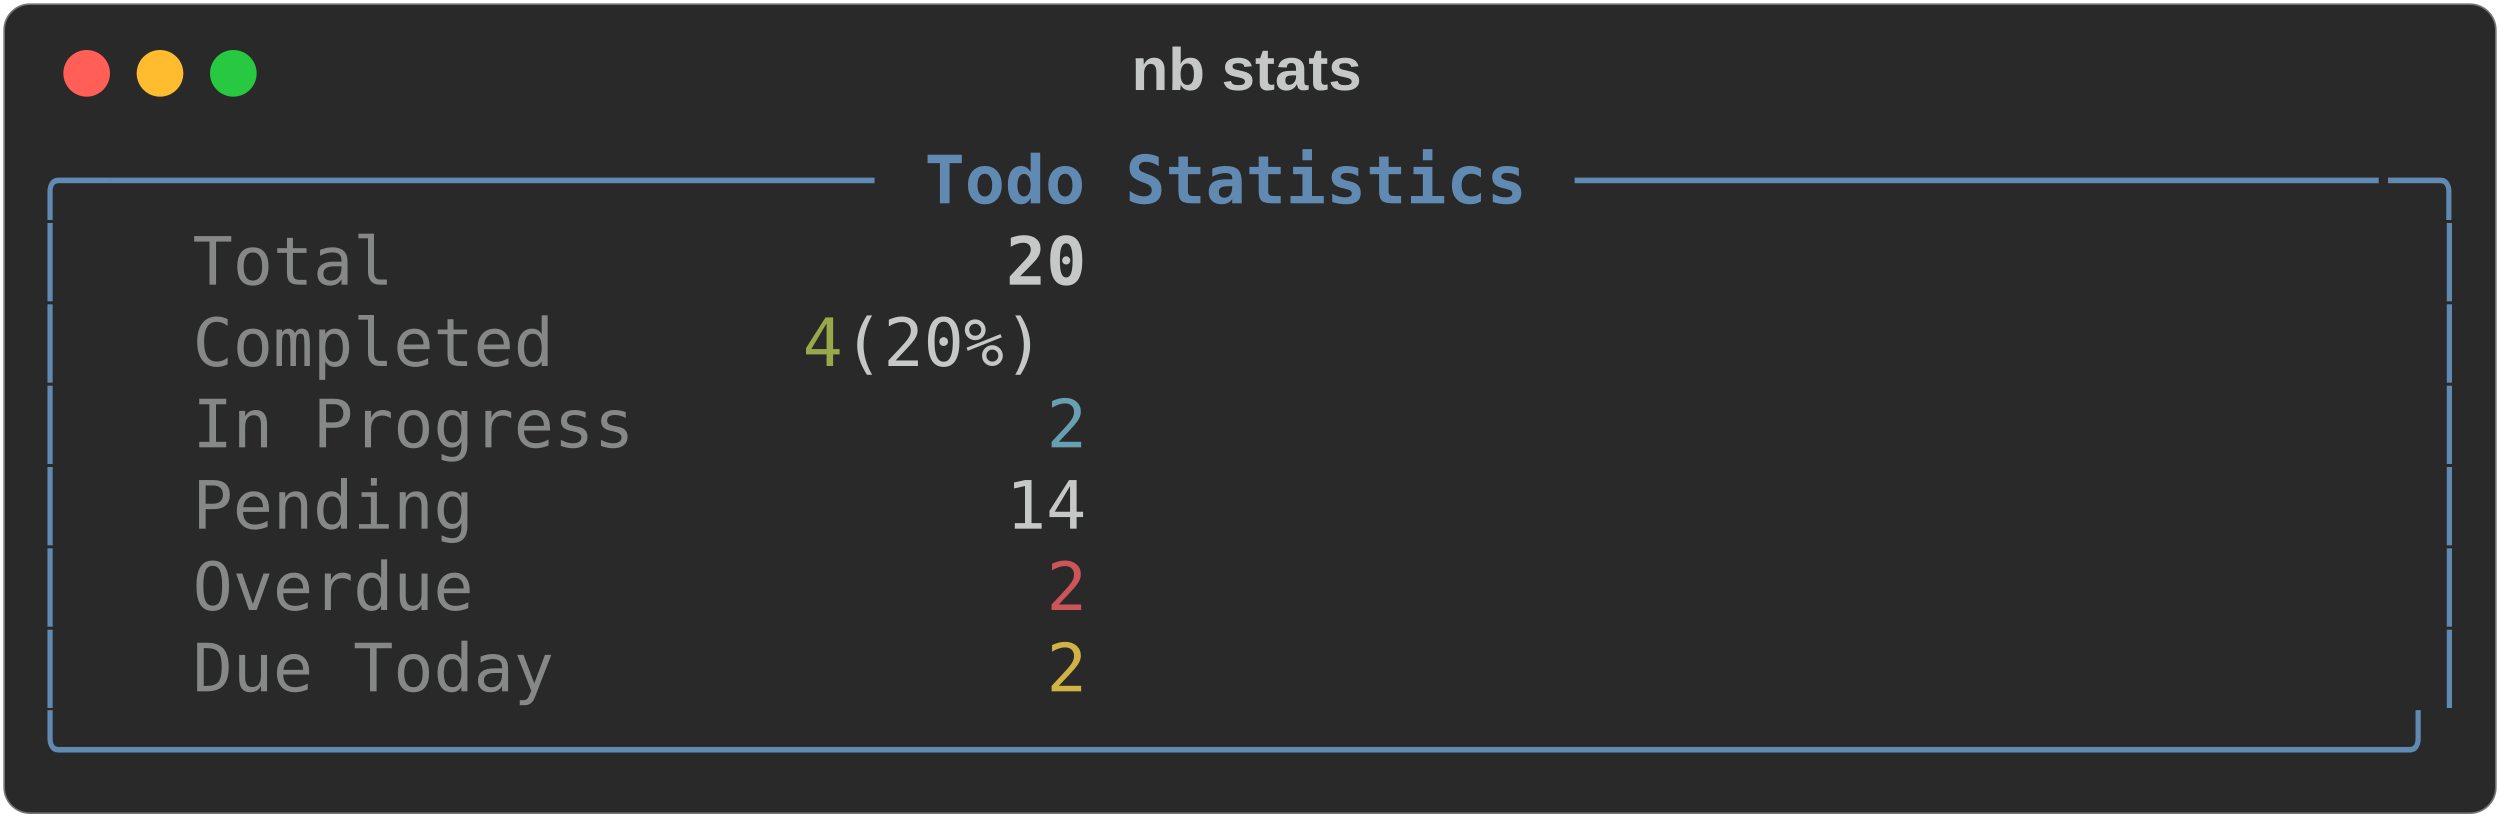
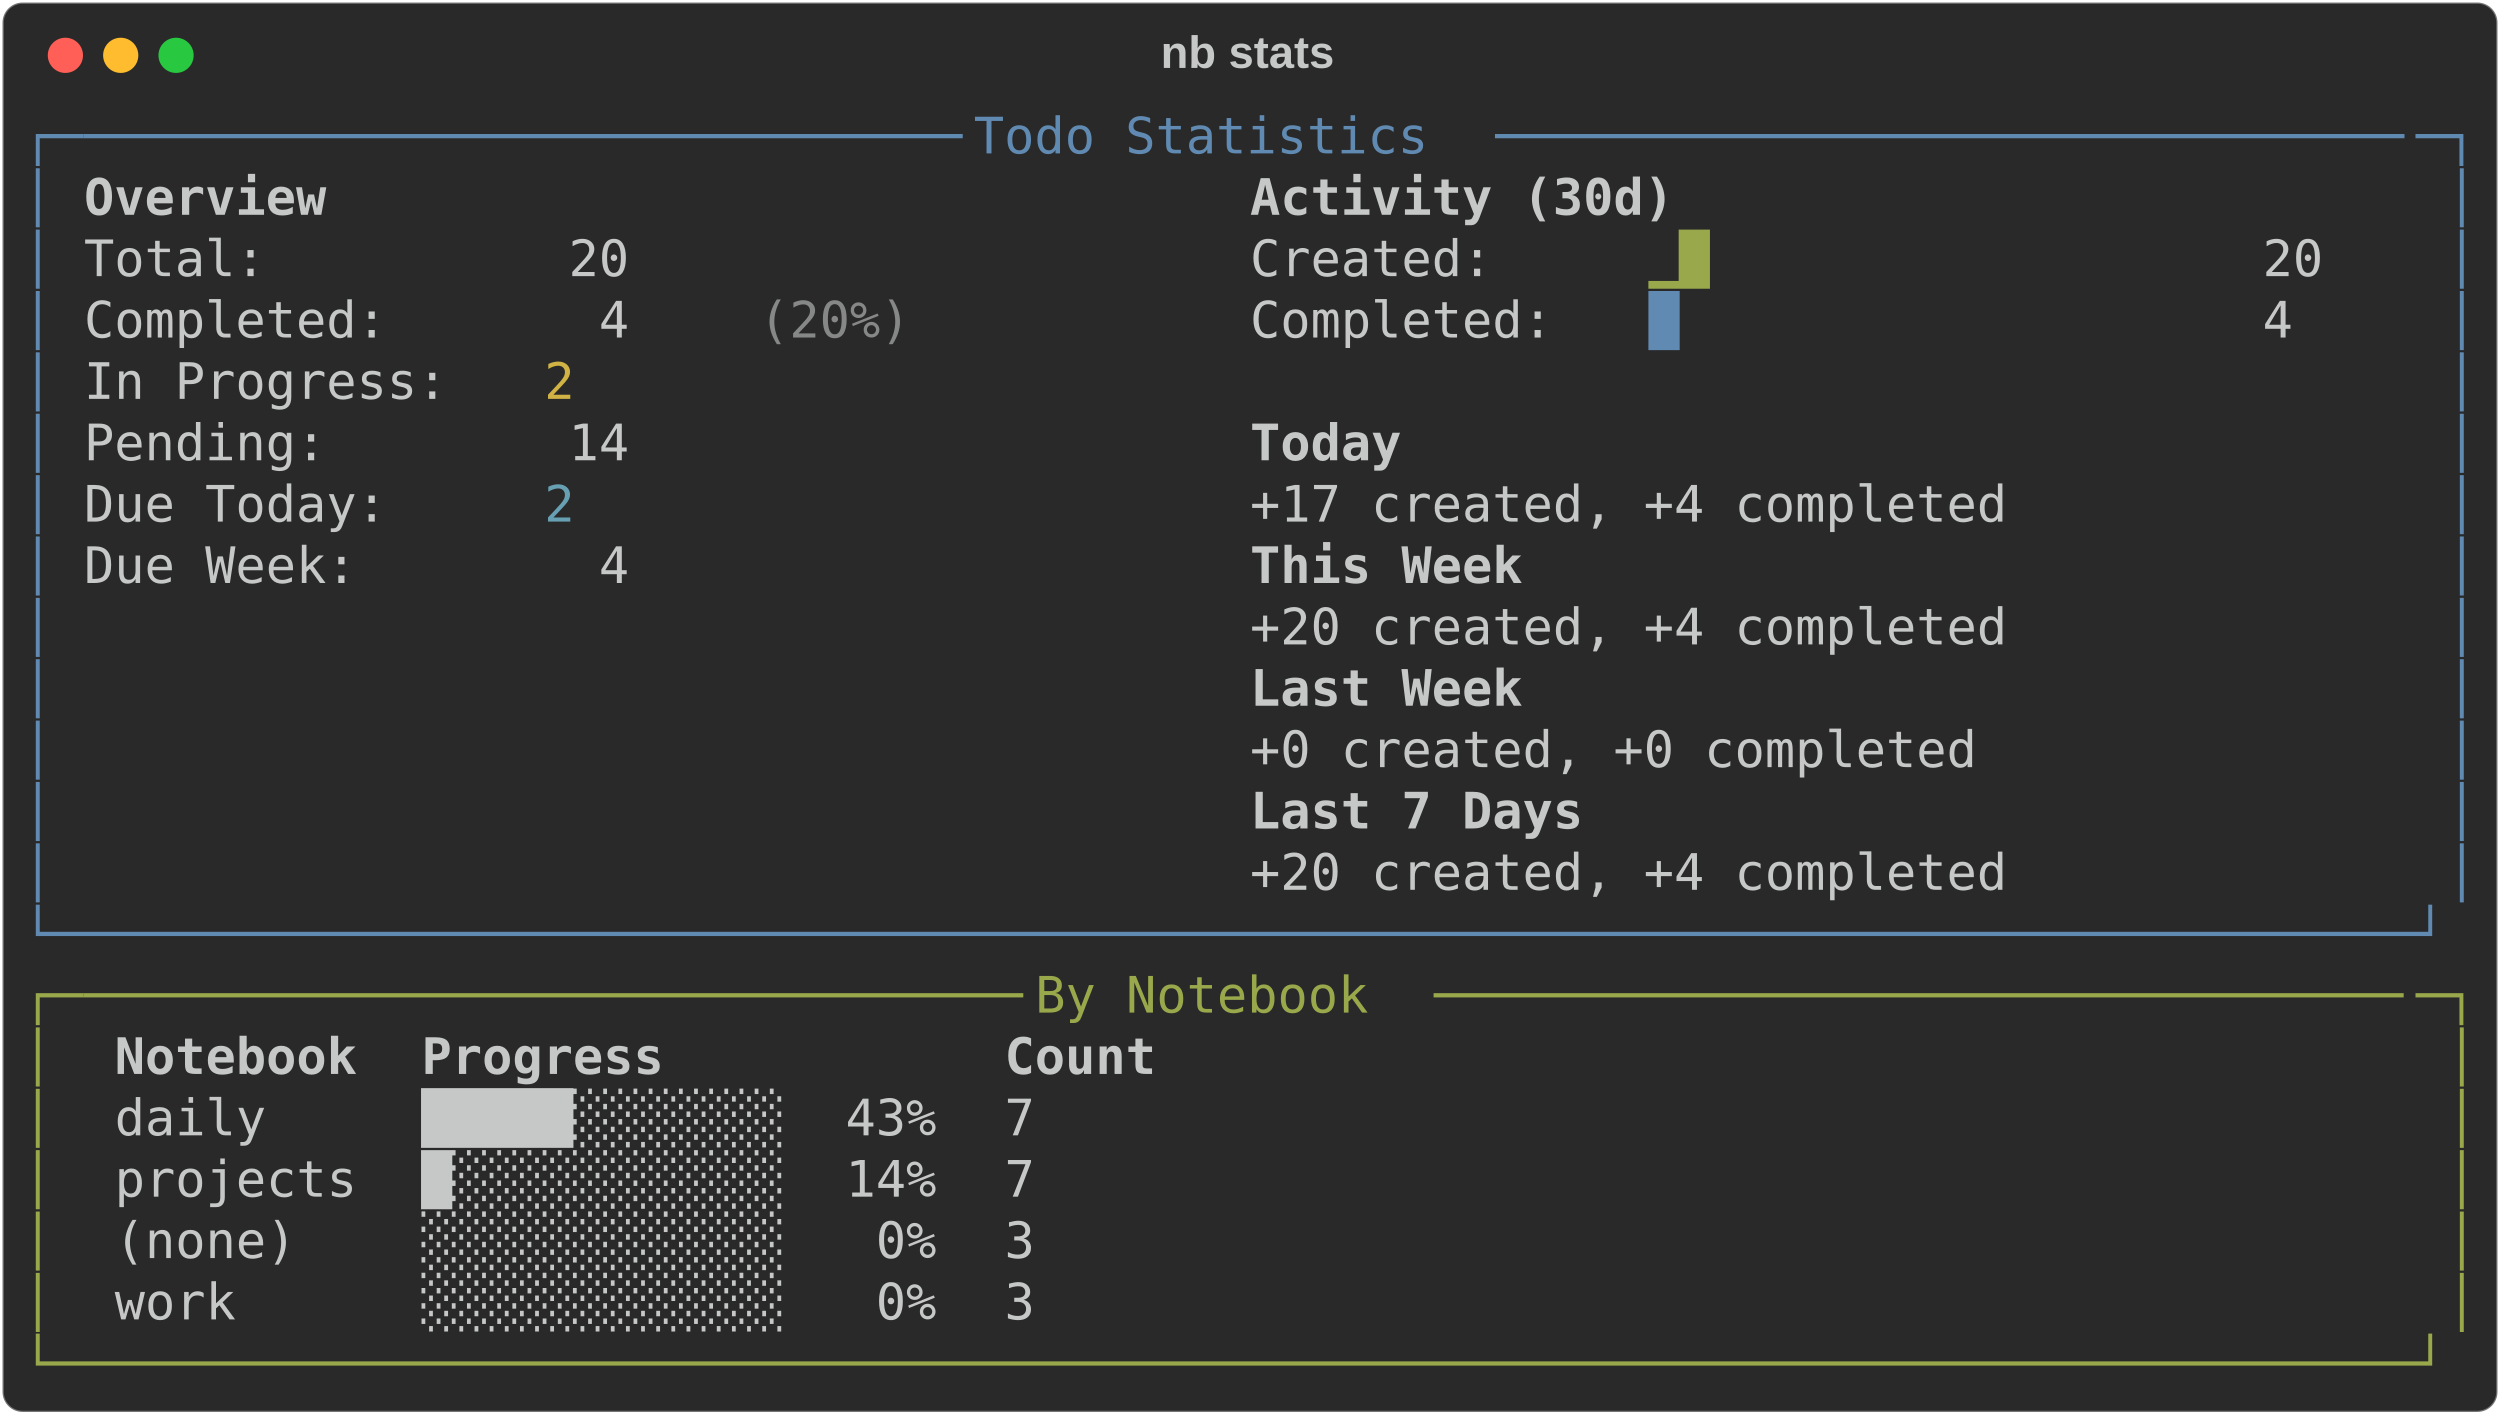
- <svg xmlns="http://www.w3.org/2000/svg" class="rich-terminal" viewBox="0 0 750 245.2">
+ <svg xmlns="http://www.w3.org/2000/svg" class="rich-terminal" viewBox="0 0 994 562.4">
  <style>

    @font-face {
        font-family: "Fira Code";
        src: local("FiraCode-Regular"),
                url("https://cdnjs.cloudflare.com/ajax/libs/firacode/6.2.0/woff2/FiraCode-Regular.woff2") format("woff2"),
                url("https://cdnjs.cloudflare.com/ajax/libs/firacode/6.2.0/woff/FiraCode-Regular.woff") format("woff");
        font-style: normal;
        font-weight: 400;
    }
    @font-face {
        font-family: "Fira Code";
        src: local("FiraCode-Bold"),
                url("https://cdnjs.cloudflare.com/ajax/libs/firacode/6.2.0/woff2/FiraCode-Bold.woff2") format("woff2"),
                url("https://cdnjs.cloudflare.com/ajax/libs/firacode/6.2.0/woff/FiraCode-Bold.woff") format("woff");
        font-style: bold;
        font-weight: 700;
    }

-     .terminal-1372522813-matrix {
+     .terminal-3079648843-matrix {
        font-family: Fira Code, monospace;
        font-size: 20px;
        line-height: 24.4px;
        font-variant-east-asian: full-width;
    }

-     .terminal-1372522813-title {
+     .terminal-3079648843-title {
        font-size: 18px;
        font-weight: bold;
        font-family: arial;
    }

-     .terminal-1372522813-r1 { fill: #608ab1 }
- .terminal-1372522813-r2 { fill: #608ab1;font-weight: bold }
- .terminal-1372522813-r3 { fill: #c5c8c6 }
- .terminal-1372522813-r4 { fill: #868887 }
- .terminal-1372522813-r5 { fill: #c5c8c6;font-weight: bold }
- .terminal-1372522813-r6 { fill: #98a84b }
- .terminal-1372522813-r7 { fill: #68a0b3 }
- .terminal-1372522813-r8 { fill: #cc555a }
- .terminal-1372522813-r9 { fill: #d0b344 }
+     .terminal-3079648843-r1 { fill: #608ab1 }
+ .terminal-3079648843-r2 { fill: #c5c8c6 }
+ .terminal-3079648843-r3 { fill: #c5c8c6;font-weight: bold }
+ .terminal-3079648843-r4 { fill: #98a84b }
+ .terminal-3079648843-r5 { fill: #868887 }
+ .terminal-3079648843-r6 { fill: #d0b344 }
+ .terminal-3079648843-r7 { fill: #68a0b3 }
    </style>
  <defs>
-     <clipPath id="terminal-1372522813-clip-terminal">
-       <rect x="0" y="0" width="731.0" height="194.2" />
-     </clipPath>
-     <clipPath id="terminal-1372522813-line-0">
-       <rect x="0" y="1.5" width="732" height="24.65" />
-     </clipPath>
-     <clipPath id="terminal-1372522813-line-1">
-       <rect x="0" y="25.9" width="732" height="24.65" />
-     </clipPath>
-     <clipPath id="terminal-1372522813-line-2">
-       <rect x="0" y="50.3" width="732" height="24.65" />
-     </clipPath>
-     <clipPath id="terminal-1372522813-line-3">
-       <rect x="0" y="74.7" width="732" height="24.65" />
-     </clipPath>
-     <clipPath id="terminal-1372522813-line-4">
-       <rect x="0" y="99.1" width="732" height="24.65" />
-     </clipPath>
-     <clipPath id="terminal-1372522813-line-5">
-       <rect x="0" y="123.5" width="732" height="24.65" />
-     </clipPath>
-     <clipPath id="terminal-1372522813-line-6">
-       <rect x="0" y="147.9" width="732" height="24.65" />
+     <clipPath id="terminal-3079648843-clip-terminal">
+       <rect x="0" y="0" width="975.0" height="511.4" />
+     </clipPath>
+     <clipPath id="terminal-3079648843-line-0">
+       <rect x="0" y="1.5" width="976" height="24.65" />
+     </clipPath>
+     <clipPath id="terminal-3079648843-line-1">
+       <rect x="0" y="25.9" width="976" height="24.65" />
+     </clipPath>
+     <clipPath id="terminal-3079648843-line-2">
+       <rect x="0" y="50.3" width="976" height="24.65" />
+     </clipPath>
+     <clipPath id="terminal-3079648843-line-3">
+       <rect x="0" y="74.7" width="976" height="24.65" />
+     </clipPath>
+     <clipPath id="terminal-3079648843-line-4">
+       <rect x="0" y="99.1" width="976" height="24.65" />
+     </clipPath>
+     <clipPath id="terminal-3079648843-line-5">
+       <rect x="0" y="123.5" width="976" height="24.65" />
+     </clipPath>
+     <clipPath id="terminal-3079648843-line-6">
+       <rect x="0" y="147.9" width="976" height="24.65" />
+     </clipPath>
+     <clipPath id="terminal-3079648843-line-7">
+       <rect x="0" y="172.3" width="976" height="24.65" />
+     </clipPath>
+     <clipPath id="terminal-3079648843-line-8">
+       <rect x="0" y="196.7" width="976" height="24.65" />
+     </clipPath>
+     <clipPath id="terminal-3079648843-line-9">
+       <rect x="0" y="221.1" width="976" height="24.65" />
+     </clipPath>
+     <clipPath id="terminal-3079648843-line-10">
+       <rect x="0" y="245.5" width="976" height="24.65" />
+     </clipPath>
+     <clipPath id="terminal-3079648843-line-11">
+       <rect x="0" y="269.9" width="976" height="24.65" />
+     </clipPath>
+     <clipPath id="terminal-3079648843-line-12">
+       <rect x="0" y="294.3" width="976" height="24.65" />
+     </clipPath>
+     <clipPath id="terminal-3079648843-line-13">
+       <rect x="0" y="318.7" width="976" height="24.65" />
+     </clipPath>
+     <clipPath id="terminal-3079648843-line-14">
+       <rect x="0" y="343.1" width="976" height="24.65" />
+     </clipPath>
+     <clipPath id="terminal-3079648843-line-15">
+       <rect x="0" y="367.5" width="976" height="24.65" />
+     </clipPath>
+     <clipPath id="terminal-3079648843-line-16">
+       <rect x="0" y="391.9" width="976" height="24.65" />
+     </clipPath>
+     <clipPath id="terminal-3079648843-line-17">
+       <rect x="0" y="416.3" width="976" height="24.65" />
+     </clipPath>
+     <clipPath id="terminal-3079648843-line-18">
+       <rect x="0" y="440.7" width="976" height="24.65" />
+     </clipPath>
+     <clipPath id="terminal-3079648843-line-19">
+       <rect x="0" y="465.1" width="976" height="24.65" />
    </clipPath>
  </defs>
-   <rect fill="#292929" stroke="rgba(255,255,255,0.35)" stroke-width="1" x="1" y="1" width="748" height="243.2" rx="8" />
-   <text class="terminal-1372522813-title" fill="#c5c8c6" text-anchor="middle" x="374" y="27">nb stats</text>
+   <rect fill="#292929" stroke="rgba(255,255,255,0.35)" stroke-width="1" x="1" y="1" width="992" height="560.4" rx="8" />
+   <text class="terminal-3079648843-title" fill="#c5c8c6" text-anchor="middle" x="496" y="27">nb stats</text>
  <g transform="translate(26,22)">
    <circle cx="0" cy="0" r="7" fill="#ff5f57" />
    <circle cx="22" cy="0" r="7" fill="#febc2e" />
    <circle cx="44" cy="0" r="7" fill="#28c840" />
  </g>
-   <g transform="translate(9, 41)" clip-path="url(#terminal-1372522813-clip-terminal)">
-     <g class="terminal-1372522813-matrix">
-       <text class="terminal-1372522813-r1" x="0" y="20" textLength="24.4" clip-path="url(#terminal-1372522813-line-0)">╭─</text>
-       <text class="terminal-1372522813-r1" x="24.4" y="20" textLength="231.8" clip-path="url(#terminal-1372522813-line-0)">───────────────────</text>
-       <text class="terminal-1372522813-r2" x="268.4" y="20" textLength="183" clip-path="url(#terminal-1372522813-line-0)">Todo Statistics</text>
-       <text class="terminal-1372522813-r1" x="463.6" y="20" textLength="244" clip-path="url(#terminal-1372522813-line-0)">────────────────────</text>
-       <text class="terminal-1372522813-r1" x="707.6" y="20" textLength="24.4" clip-path="url(#terminal-1372522813-line-0)">─╮</text>
-       <text class="terminal-1372522813-r3" x="732" y="20" textLength="12.2" clip-path="url(#terminal-1372522813-line-0)">
- </text>
-       <text class="terminal-1372522813-r1" x="0" y="44.4" textLength="12.2" clip-path="url(#terminal-1372522813-line-1)">│</text>
-       <text class="terminal-1372522813-r4" x="48.8" y="44.4" textLength="134.2" clip-path="url(#terminal-1372522813-line-1)">Total      </text>
-       <text class="terminal-1372522813-r5" x="292.8" y="44.4" textLength="24.4" clip-path="url(#terminal-1372522813-line-1)">20</text>
-       <text class="terminal-1372522813-r1" x="719.8" y="44.4" textLength="12.2" clip-path="url(#terminal-1372522813-line-1)">│</text>
-       <text class="terminal-1372522813-r3" x="732" y="44.4" textLength="12.2" clip-path="url(#terminal-1372522813-line-1)">
- </text>
-       <text class="terminal-1372522813-r1" x="0" y="68.8" textLength="12.2" clip-path="url(#terminal-1372522813-line-2)">│</text>
-       <text class="terminal-1372522813-r4" x="48.8" y="68.8" textLength="134.2" clip-path="url(#terminal-1372522813-line-2)">Completed  </text>
-       <text class="terminal-1372522813-r6" x="231.8" y="68.8" textLength="12.2" clip-path="url(#terminal-1372522813-line-2)">4</text>
-       <text class="terminal-1372522813-r3" x="244" y="68.8" textLength="73.2" clip-path="url(#terminal-1372522813-line-2)"> (20%)</text>
-       <text class="terminal-1372522813-r1" x="719.8" y="68.8" textLength="12.2" clip-path="url(#terminal-1372522813-line-2)">│</text>
-       <text class="terminal-1372522813-r3" x="732" y="68.8" textLength="12.2" clip-path="url(#terminal-1372522813-line-2)">
- </text>
-       <text class="terminal-1372522813-r1" x="0" y="93.2" textLength="12.2" clip-path="url(#terminal-1372522813-line-3)">│</text>
-       <text class="terminal-1372522813-r4" x="48.8" y="93.2" textLength="134.2" clip-path="url(#terminal-1372522813-line-3)">In Progress</text>
-       <text class="terminal-1372522813-r7" x="305" y="93.2" textLength="12.2" clip-path="url(#terminal-1372522813-line-3)">2</text>
-       <text class="terminal-1372522813-r1" x="719.8" y="93.2" textLength="12.2" clip-path="url(#terminal-1372522813-line-3)">│</text>
-       <text class="terminal-1372522813-r3" x="732" y="93.2" textLength="12.2" clip-path="url(#terminal-1372522813-line-3)">
- </text>
-       <text class="terminal-1372522813-r1" x="0" y="117.6" textLength="12.2" clip-path="url(#terminal-1372522813-line-4)">│</text>
-       <text class="terminal-1372522813-r4" x="48.8" y="117.6" textLength="134.2" clip-path="url(#terminal-1372522813-line-4)">Pending    </text>
-       <text class="terminal-1372522813-r3" x="292.8" y="117.6" textLength="24.4" clip-path="url(#terminal-1372522813-line-4)">14</text>
-       <text class="terminal-1372522813-r1" x="719.8" y="117.6" textLength="12.2" clip-path="url(#terminal-1372522813-line-4)">│</text>
-       <text class="terminal-1372522813-r3" x="732" y="117.6" textLength="12.2" clip-path="url(#terminal-1372522813-line-4)">
- </text>
-       <text class="terminal-1372522813-r1" x="0" y="142" textLength="12.2" clip-path="url(#terminal-1372522813-line-5)">│</text>
-       <text class="terminal-1372522813-r4" x="48.8" y="142" textLength="134.2" clip-path="url(#terminal-1372522813-line-5)">Overdue    </text>
-       <text class="terminal-1372522813-r8" x="305" y="142" textLength="12.2" clip-path="url(#terminal-1372522813-line-5)">2</text>
-       <text class="terminal-1372522813-r1" x="719.8" y="142" textLength="12.2" clip-path="url(#terminal-1372522813-line-5)">│</text>
-       <text class="terminal-1372522813-r3" x="732" y="142" textLength="12.2" clip-path="url(#terminal-1372522813-line-5)">
- </text>
-       <text class="terminal-1372522813-r1" x="0" y="166.4" textLength="12.2" clip-path="url(#terminal-1372522813-line-6)">│</text>
-       <text class="terminal-1372522813-r4" x="48.8" y="166.4" textLength="134.2" clip-path="url(#terminal-1372522813-line-6)">Due Today  </text>
-       <text class="terminal-1372522813-r9" x="305" y="166.4" textLength="12.2" clip-path="url(#terminal-1372522813-line-6)">2</text>
-       <text class="terminal-1372522813-r1" x="719.8" y="166.4" textLength="12.2" clip-path="url(#terminal-1372522813-line-6)">│</text>
-       <text class="terminal-1372522813-r3" x="732" y="166.4" textLength="12.2" clip-path="url(#terminal-1372522813-line-6)">
- </text>
-       <text class="terminal-1372522813-r1" x="0" y="190.8" textLength="732" clip-path="url(#terminal-1372522813-line-7)">╰──────────────────────────────────────────────────────────╯</text>
-       <text class="terminal-1372522813-r3" x="732" y="190.8" textLength="12.2" clip-path="url(#terminal-1372522813-line-7)">
+   <g transform="translate(9, 41)" clip-path="url(#terminal-3079648843-clip-terminal)">
+     <g class="terminal-3079648843-matrix">
+       <text class="terminal-3079648843-r1" x="0" y="20" textLength="24.4" clip-path="url(#terminal-3079648843-line-0)">┌─</text>
+       <text class="terminal-3079648843-r1" x="24.4" y="20" textLength="353.8" clip-path="url(#terminal-3079648843-line-0)">─────────────────────────────</text>
+       <text class="terminal-3079648843-r1" x="378.2" y="20" textLength="207.4" clip-path="url(#terminal-3079648843-line-0)"> Todo Statistics </text>
+       <text class="terminal-3079648843-r1" x="585.6" y="20" textLength="366" clip-path="url(#terminal-3079648843-line-0)">──────────────────────────────</text>
+       <text class="terminal-3079648843-r1" x="951.6" y="20" textLength="24.4" clip-path="url(#terminal-3079648843-line-0)">─┐</text>
+       <text class="terminal-3079648843-r2" x="976" y="20" textLength="12.2" clip-path="url(#terminal-3079648843-line-0)">
+ </text>
+       <text class="terminal-3079648843-r1" x="0" y="44.4" textLength="12.2" clip-path="url(#terminal-3079648843-line-1)">│</text>
+       <text class="terminal-3079648843-r3" x="24.4" y="44.4" textLength="97.6" clip-path="url(#terminal-3079648843-line-1)">Overview</text>
+       <text class="terminal-3079648843-r3" x="488" y="44.4" textLength="170.8" clip-path="url(#terminal-3079648843-line-1)">Activity (30d)</text>
+       <text class="terminal-3079648843-r1" x="963.8" y="44.4" textLength="12.2" clip-path="url(#terminal-3079648843-line-1)">│</text>
+       <text class="terminal-3079648843-r2" x="976" y="44.4" textLength="12.2" clip-path="url(#terminal-3079648843-line-1)">
+ </text>
+       <text class="terminal-3079648843-r1" x="0" y="68.8" textLength="12.2" clip-path="url(#terminal-3079648843-line-2)">│</text>
+       <text class="terminal-3079648843-r2" x="24.4" y="68.8" textLength="414.8" clip-path="url(#terminal-3079648843-line-2)">  Total:          20              </text>
+       <text class="terminal-3079648843-r2" x="488" y="68.8" textLength="158.6" clip-path="url(#terminal-3079648843-line-2)">  Created:   </text>
+       <text class="terminal-3079648843-r4" x="646.6" y="68.8" textLength="244" clip-path="url(#terminal-3079648843-line-2)">                  ▁█</text>
+       <text class="terminal-3079648843-r2" x="890.6" y="68.8" textLength="61" clip-path="url(#terminal-3079648843-line-2)"> 20  </text>
+       <text class="terminal-3079648843-r1" x="963.8" y="68.8" textLength="12.2" clip-path="url(#terminal-3079648843-line-2)">│</text>
+       <text class="terminal-3079648843-r2" x="976" y="68.8" textLength="12.2" clip-path="url(#terminal-3079648843-line-2)">
+ </text>
+       <text class="terminal-3079648843-r1" x="0" y="93.2" textLength="12.2" clip-path="url(#terminal-3079648843-line-3)">│</text>
+       <text class="terminal-3079648843-r2" x="24.4" y="93.2" textLength="268.4" clip-path="url(#terminal-3079648843-line-3)">  Completed:       4  </text>
+       <text class="terminal-3079648843-r5" x="292.8" y="93.2" textLength="61" clip-path="url(#terminal-3079648843-line-3)">(20%)</text>
+       <text class="terminal-3079648843-r2" x="488" y="93.2" textLength="158.6" clip-path="url(#terminal-3079648843-line-3)">  Completed: </text>
+       <text class="terminal-3079648843-r1" x="646.6" y="93.2" textLength="244" clip-path="url(#terminal-3079648843-line-3)">                   █</text>
+       <text class="terminal-3079648843-r2" x="890.6" y="93.2" textLength="61" clip-path="url(#terminal-3079648843-line-3)"> 4   </text>
+       <text class="terminal-3079648843-r1" x="963.8" y="93.2" textLength="12.2" clip-path="url(#terminal-3079648843-line-3)">│</text>
+       <text class="terminal-3079648843-r2" x="976" y="93.2" textLength="12.2" clip-path="url(#terminal-3079648843-line-3)">
+ </text>
+       <text class="terminal-3079648843-r1" x="0" y="117.6" textLength="12.2" clip-path="url(#terminal-3079648843-line-4)">│</text>
+       <text class="terminal-3079648843-r2" x="24.4" y="117.6" textLength="183" clip-path="url(#terminal-3079648843-line-4)">  In Progress: </text>
+       <text class="terminal-3079648843-r6" x="207.4" y="117.6" textLength="61" clip-path="url(#terminal-3079648843-line-4)">    2</text>
+       <text class="terminal-3079648843-r1" x="963.8" y="117.6" textLength="12.2" clip-path="url(#terminal-3079648843-line-4)">│</text>
+       <text class="terminal-3079648843-r2" x="976" y="117.6" textLength="12.2" clip-path="url(#terminal-3079648843-line-4)">
+ </text>
+       <text class="terminal-3079648843-r1" x="0" y="142" textLength="12.2" clip-path="url(#terminal-3079648843-line-5)">│</text>
+       <text class="terminal-3079648843-r2" x="24.4" y="142" textLength="414.8" clip-path="url(#terminal-3079648843-line-5)">  Pending:        14              </text>
+       <text class="terminal-3079648843-r3" x="488" y="142" textLength="61" clip-path="url(#terminal-3079648843-line-5)">Today</text>
+       <text class="terminal-3079648843-r1" x="963.8" y="142" textLength="12.2" clip-path="url(#terminal-3079648843-line-5)">│</text>
+       <text class="terminal-3079648843-r2" x="976" y="142" textLength="12.2" clip-path="url(#terminal-3079648843-line-5)">
+ </text>
+       <text class="terminal-3079648843-r1" x="0" y="166.4" textLength="12.2" clip-path="url(#terminal-3079648843-line-6)">│</text>
+       <text class="terminal-3079648843-r2" x="24.4" y="166.4" textLength="183" clip-path="url(#terminal-3079648843-line-6)">  Due Today:   </text>
+       <text class="terminal-3079648843-r7" x="207.4" y="166.4" textLength="61" clip-path="url(#terminal-3079648843-line-6)">    2</text>
+       <text class="terminal-3079648843-r2" x="488" y="166.4" textLength="463.6" clip-path="url(#terminal-3079648843-line-6)">  +17 created, +4 completed           </text>
+       <text class="terminal-3079648843-r1" x="963.8" y="166.4" textLength="12.2" clip-path="url(#terminal-3079648843-line-6)">│</text>
+       <text class="terminal-3079648843-r2" x="976" y="166.4" textLength="12.2" clip-path="url(#terminal-3079648843-line-6)">
+ </text>
+       <text class="terminal-3079648843-r1" x="0" y="190.8" textLength="12.2" clip-path="url(#terminal-3079648843-line-7)">│</text>
+       <text class="terminal-3079648843-r2" x="24.4" y="190.8" textLength="414.8" clip-path="url(#terminal-3079648843-line-7)">  Due Week:        4              </text>
+       <text class="terminal-3079648843-r3" x="488" y="190.8" textLength="109.8" clip-path="url(#terminal-3079648843-line-7)">This Week</text>
+       <text class="terminal-3079648843-r1" x="963.8" y="190.8" textLength="12.2" clip-path="url(#terminal-3079648843-line-7)">│</text>
+       <text class="terminal-3079648843-r2" x="976" y="190.8" textLength="12.2" clip-path="url(#terminal-3079648843-line-7)">
+ </text>
+       <text class="terminal-3079648843-r1" x="0" y="215.2" textLength="12.2" clip-path="url(#terminal-3079648843-line-8)">│</text>
+       <text class="terminal-3079648843-r2" x="488" y="215.2" textLength="463.6" clip-path="url(#terminal-3079648843-line-8)">  +20 created, +4 completed           </text>
+       <text class="terminal-3079648843-r1" x="963.8" y="215.2" textLength="12.2" clip-path="url(#terminal-3079648843-line-8)">│</text>
+       <text class="terminal-3079648843-r2" x="976" y="215.2" textLength="12.2" clip-path="url(#terminal-3079648843-line-8)">
+ </text>
+       <text class="terminal-3079648843-r1" x="0" y="239.6" textLength="12.2" clip-path="url(#terminal-3079648843-line-9)">│</text>
+       <text class="terminal-3079648843-r3" x="488" y="239.6" textLength="109.8" clip-path="url(#terminal-3079648843-line-9)">Last Week</text>
+       <text class="terminal-3079648843-r1" x="963.8" y="239.6" textLength="12.2" clip-path="url(#terminal-3079648843-line-9)">│</text>
+       <text class="terminal-3079648843-r2" x="976" y="239.6" textLength="12.2" clip-path="url(#terminal-3079648843-line-9)">
+ </text>
+       <text class="terminal-3079648843-r1" x="0" y="264" textLength="12.2" clip-path="url(#terminal-3079648843-line-10)">│</text>
+       <text class="terminal-3079648843-r2" x="488" y="264" textLength="463.6" clip-path="url(#terminal-3079648843-line-10)">  +0 created, +0 completed            </text>
+       <text class="terminal-3079648843-r1" x="963.8" y="264" textLength="12.2" clip-path="url(#terminal-3079648843-line-10)">│</text>
+       <text class="terminal-3079648843-r2" x="976" y="264" textLength="12.2" clip-path="url(#terminal-3079648843-line-10)">
+ </text>
+       <text class="terminal-3079648843-r1" x="0" y="288.4" textLength="12.2" clip-path="url(#terminal-3079648843-line-11)">│</text>
+       <text class="terminal-3079648843-r3" x="488" y="288.4" textLength="134.2" clip-path="url(#terminal-3079648843-line-11)">Last 7 Days</text>
+       <text class="terminal-3079648843-r1" x="963.8" y="288.4" textLength="12.2" clip-path="url(#terminal-3079648843-line-11)">│</text>
+       <text class="terminal-3079648843-r2" x="976" y="288.4" textLength="12.2" clip-path="url(#terminal-3079648843-line-11)">
+ </text>
+       <text class="terminal-3079648843-r1" x="0" y="312.8" textLength="12.2" clip-path="url(#terminal-3079648843-line-12)">│</text>
+       <text class="terminal-3079648843-r2" x="488" y="312.8" textLength="463.6" clip-path="url(#terminal-3079648843-line-12)">  +20 created, +4 completed           </text>
+       <text class="terminal-3079648843-r1" x="963.8" y="312.8" textLength="12.2" clip-path="url(#terminal-3079648843-line-12)">│</text>
+       <text class="terminal-3079648843-r2" x="976" y="312.8" textLength="12.2" clip-path="url(#terminal-3079648843-line-12)">
+ </text>
+       <text class="terminal-3079648843-r1" x="0" y="337.2" textLength="976" clip-path="url(#terminal-3079648843-line-13)">└──────────────────────────────────────────────────────────────────────────────┘</text>
+       <text class="terminal-3079648843-r2" x="976" y="337.2" textLength="12.2" clip-path="url(#terminal-3079648843-line-13)">
+ </text>
+       <text class="terminal-3079648843-r4" x="0" y="361.6" textLength="24.4" clip-path="url(#terminal-3079648843-line-14)">┌─</text>
+       <text class="terminal-3079648843-r4" x="24.4" y="361.6" textLength="378.2" clip-path="url(#terminal-3079648843-line-14)">───────────────────────────────</text>
+       <text class="terminal-3079648843-r4" x="402.6" y="361.6" textLength="158.6" clip-path="url(#terminal-3079648843-line-14)"> By Notebook </text>
+       <text class="terminal-3079648843-r4" x="561.2" y="361.6" textLength="390.4" clip-path="url(#terminal-3079648843-line-14)">────────────────────────────────</text>
+       <text class="terminal-3079648843-r4" x="951.6" y="361.6" textLength="24.4" clip-path="url(#terminal-3079648843-line-14)">─┐</text>
+       <text class="terminal-3079648843-r2" x="976" y="361.6" textLength="12.2" clip-path="url(#terminal-3079648843-line-14)">
+ </text>
+       <text class="terminal-3079648843-r4" x="0" y="386" textLength="12.2" clip-path="url(#terminal-3079648843-line-15)">│</text>
+       <text class="terminal-3079648843-r3" x="36.6" y="386" textLength="97.6" clip-path="url(#terminal-3079648843-line-15)">Notebook</text>
+       <text class="terminal-3079648843-r3" x="158.6" y="386" textLength="207.4" clip-path="url(#terminal-3079648843-line-15)">Progress         </text>
+       <text class="terminal-3079648843-r3" x="390.4" y="386" textLength="61" clip-path="url(#terminal-3079648843-line-15)">Count</text>
+       <text class="terminal-3079648843-r4" x="963.8" y="386" textLength="12.2" clip-path="url(#terminal-3079648843-line-15)">│</text>
+       <text class="terminal-3079648843-r2" x="976" y="386" textLength="12.2" clip-path="url(#terminal-3079648843-line-15)">
+ </text>
+       <text class="terminal-3079648843-r4" x="0" y="410.4" textLength="12.2" clip-path="url(#terminal-3079648843-line-16)">│</text>
+       <text class="terminal-3079648843-r2" x="36.6" y="410.4" textLength="97.6" clip-path="url(#terminal-3079648843-line-16)">daily   </text>
+       <text class="terminal-3079648843-r2" x="158.6" y="410.4" textLength="207.4" clip-path="url(#terminal-3079648843-line-16)">█████░░░░░░░  43%</text>
+       <text class="terminal-3079648843-r2" x="390.4" y="410.4" textLength="61" clip-path="url(#terminal-3079648843-line-16)">    7</text>
+       <text class="terminal-3079648843-r4" x="963.8" y="410.4" textLength="12.2" clip-path="url(#terminal-3079648843-line-16)">│</text>
+       <text class="terminal-3079648843-r2" x="976" y="410.4" textLength="12.2" clip-path="url(#terminal-3079648843-line-16)">
+ </text>
+       <text class="terminal-3079648843-r4" x="0" y="434.8" textLength="12.2" clip-path="url(#terminal-3079648843-line-17)">│</text>
+       <text class="terminal-3079648843-r2" x="36.6" y="434.8" textLength="97.6" clip-path="url(#terminal-3079648843-line-17)">projects</text>
+       <text class="terminal-3079648843-r2" x="158.6" y="434.8" textLength="207.4" clip-path="url(#terminal-3079648843-line-17)">█░░░░░░░░░░░  14%</text>
+       <text class="terminal-3079648843-r2" x="390.4" y="434.8" textLength="61" clip-path="url(#terminal-3079648843-line-17)">    7</text>
+       <text class="terminal-3079648843-r4" x="963.8" y="434.8" textLength="12.2" clip-path="url(#terminal-3079648843-line-17)">│</text>
+       <text class="terminal-3079648843-r2" x="976" y="434.8" textLength="12.2" clip-path="url(#terminal-3079648843-line-17)">
+ </text>
+       <text class="terminal-3079648843-r4" x="0" y="459.2" textLength="12.2" clip-path="url(#terminal-3079648843-line-18)">│</text>
+       <text class="terminal-3079648843-r2" x="36.6" y="459.2" textLength="97.6" clip-path="url(#terminal-3079648843-line-18)">(none)  </text>
+       <text class="terminal-3079648843-r2" x="158.6" y="459.2" textLength="207.4" clip-path="url(#terminal-3079648843-line-18)">░░░░░░░░░░░░   0%</text>
+       <text class="terminal-3079648843-r2" x="390.4" y="459.2" textLength="61" clip-path="url(#terminal-3079648843-line-18)">    3</text>
+       <text class="terminal-3079648843-r4" x="963.8" y="459.2" textLength="12.2" clip-path="url(#terminal-3079648843-line-18)">│</text>
+       <text class="terminal-3079648843-r2" x="976" y="459.2" textLength="12.2" clip-path="url(#terminal-3079648843-line-18)">
+ </text>
+       <text class="terminal-3079648843-r4" x="0" y="483.6" textLength="12.2" clip-path="url(#terminal-3079648843-line-19)">│</text>
+       <text class="terminal-3079648843-r2" x="36.6" y="483.6" textLength="97.6" clip-path="url(#terminal-3079648843-line-19)">work    </text>
+       <text class="terminal-3079648843-r2" x="158.6" y="483.6" textLength="207.4" clip-path="url(#terminal-3079648843-line-19)">░░░░░░░░░░░░   0%</text>
+       <text class="terminal-3079648843-r2" x="390.4" y="483.6" textLength="61" clip-path="url(#terminal-3079648843-line-19)">    3</text>
+       <text class="terminal-3079648843-r4" x="963.8" y="483.6" textLength="12.2" clip-path="url(#terminal-3079648843-line-19)">│</text>
+       <text class="terminal-3079648843-r2" x="976" y="483.6" textLength="12.2" clip-path="url(#terminal-3079648843-line-19)">
+ </text>
+       <text class="terminal-3079648843-r4" x="0" y="508" textLength="976" clip-path="url(#terminal-3079648843-line-20)">└──────────────────────────────────────────────────────────────────────────────┘</text>
+       <text class="terminal-3079648843-r2" x="976" y="508" textLength="12.2" clip-path="url(#terminal-3079648843-line-20)">
</text>
    </g>
  </g>
</svg>
